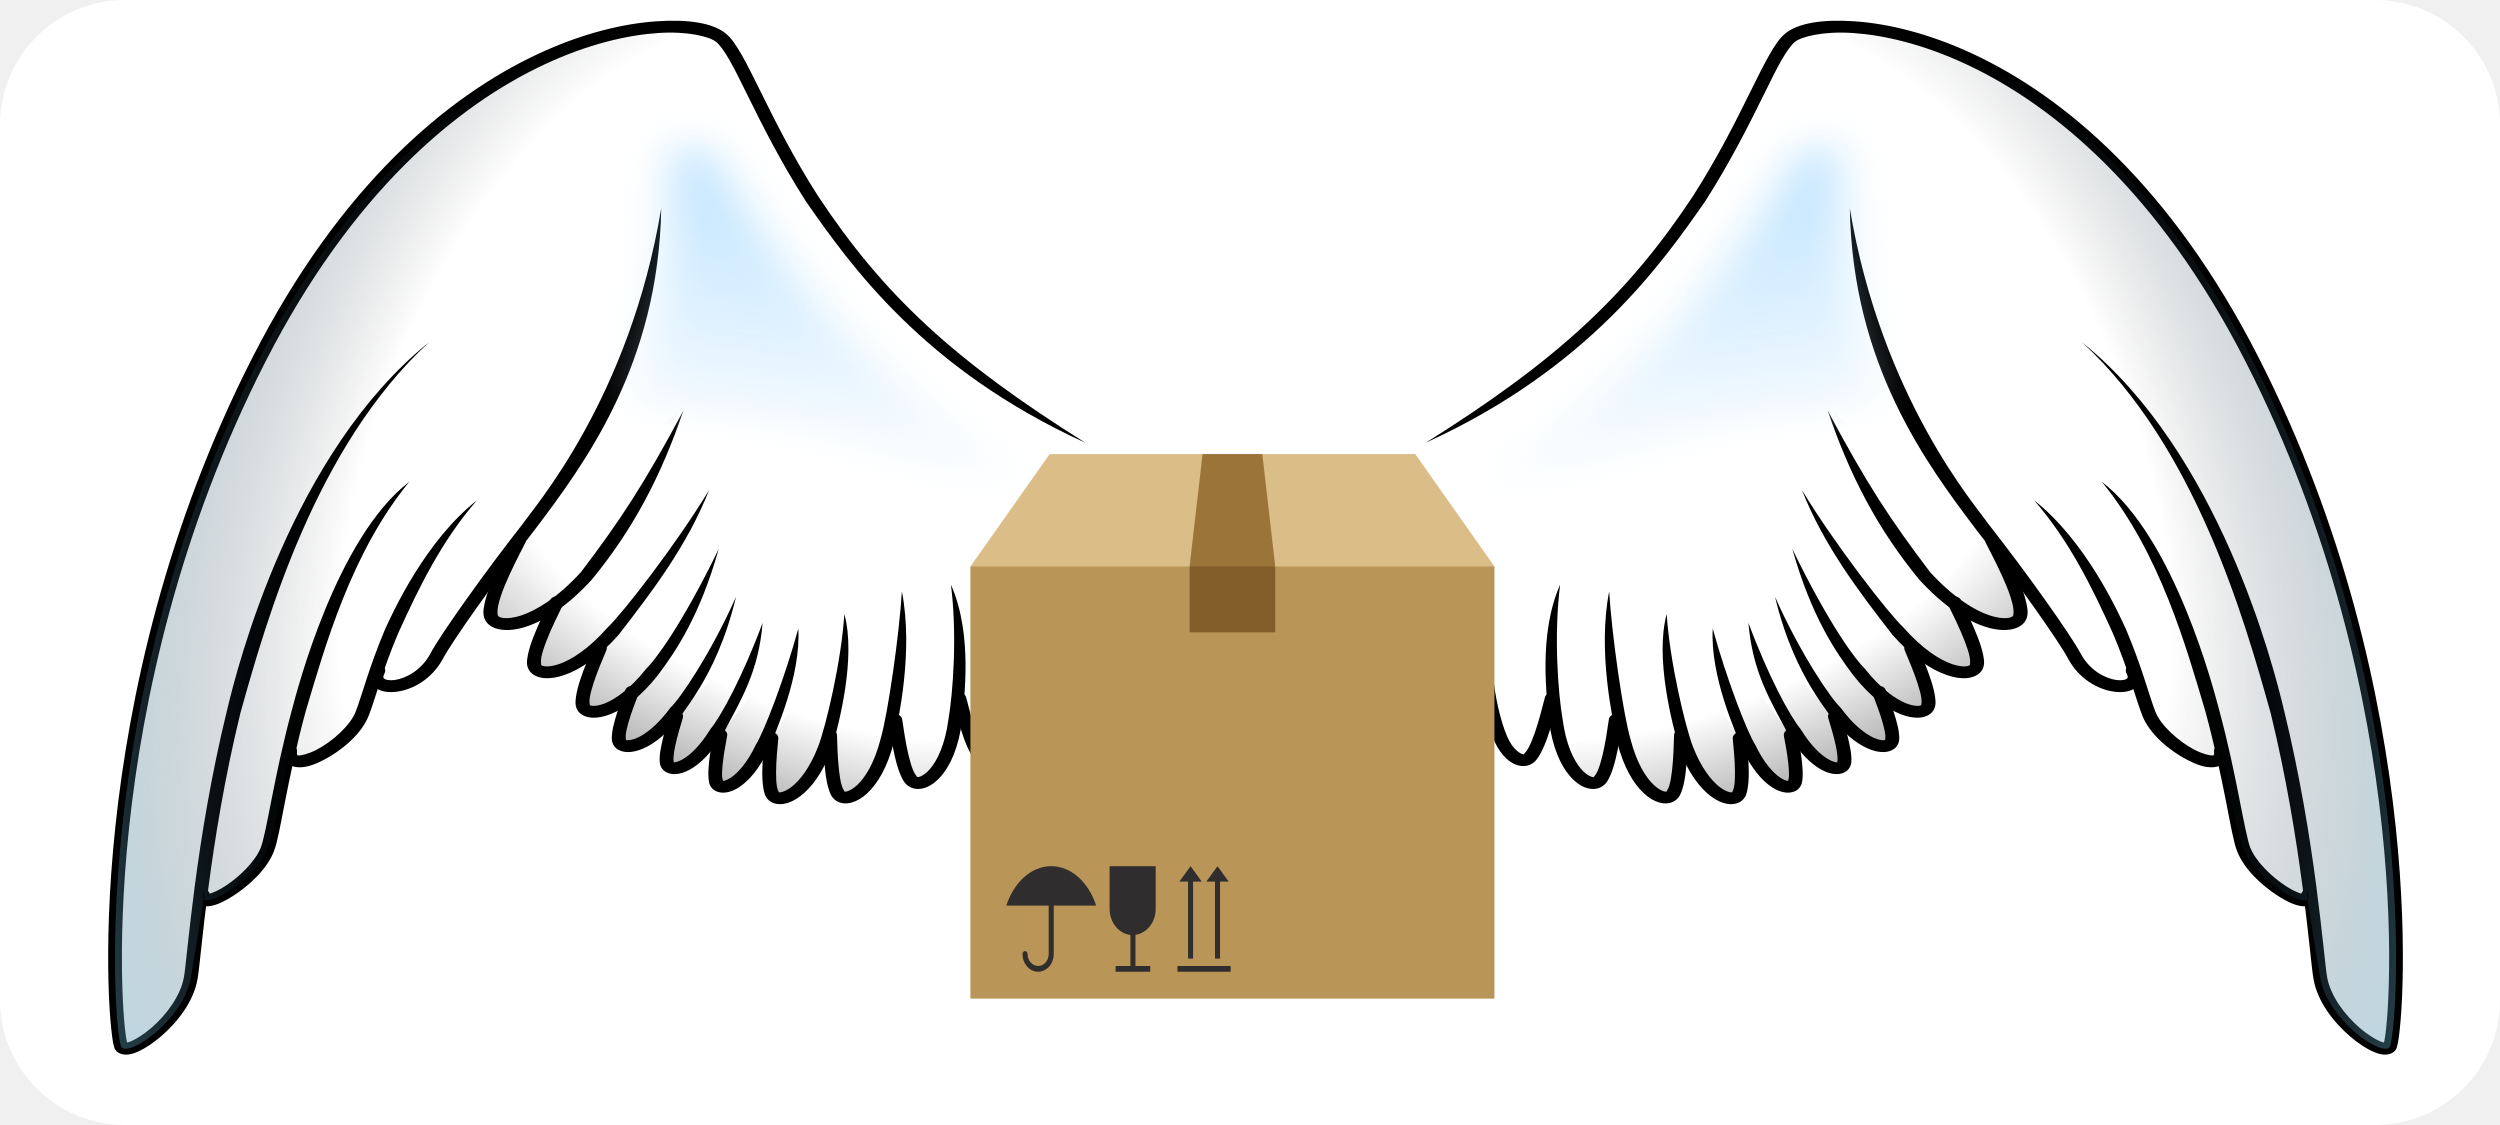
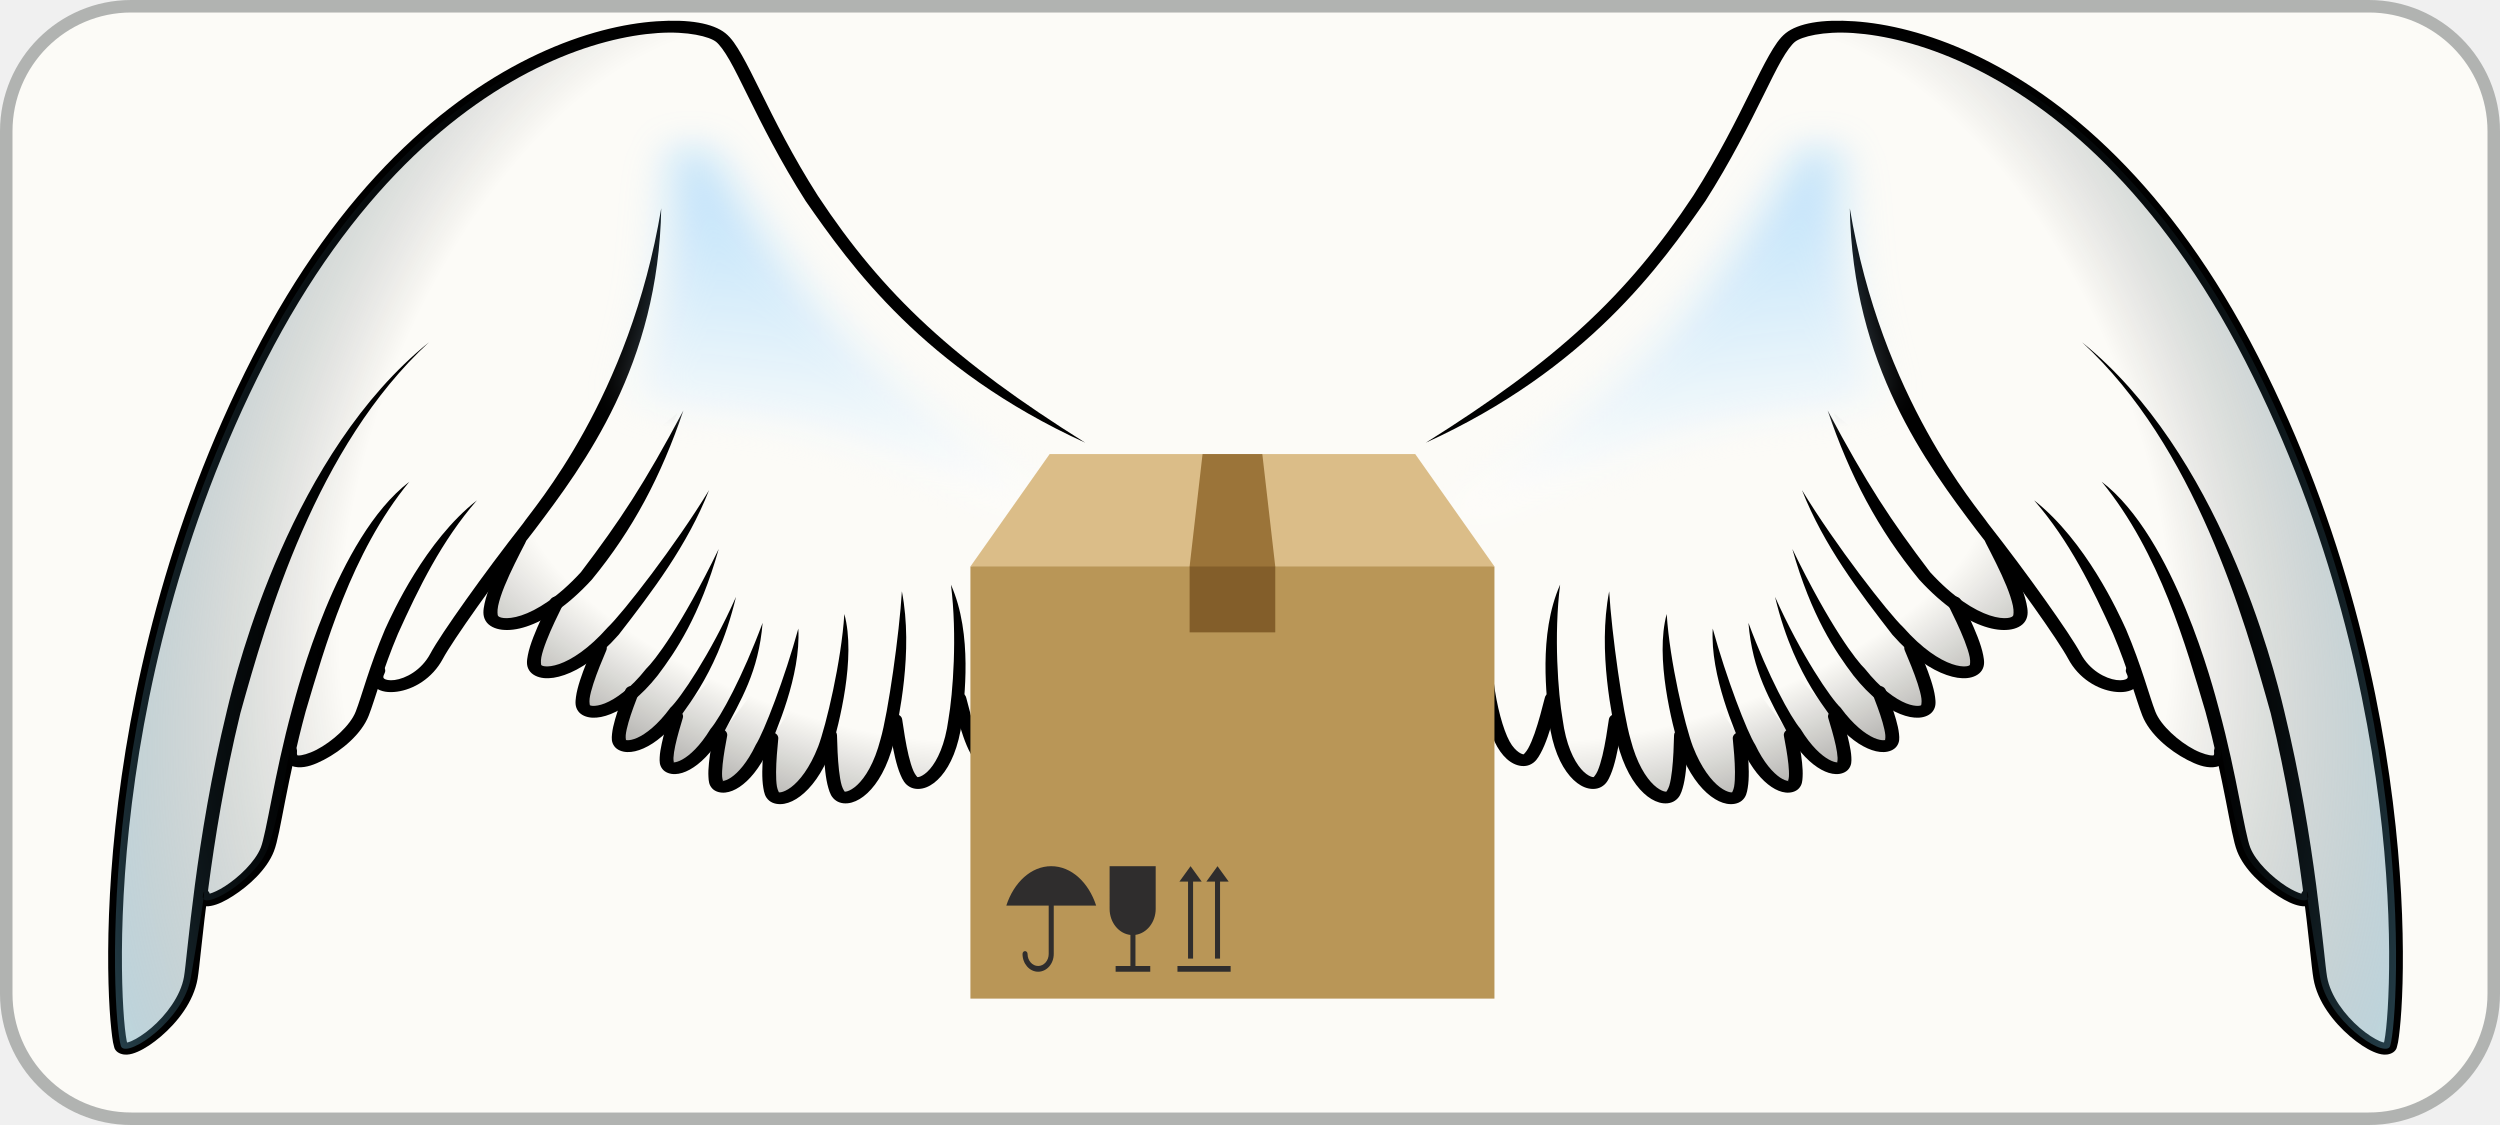
<svg xmlns="http://www.w3.org/2000/svg" xmlns:xlink="http://www.w3.org/1999/xlink" width="400" height="180" viewBox="0 100 400 180" version="1.1" id="SVGRoot">
-   <rect width="100%" height="100%" fill="white" rx="20" ry="20" y="100" />
+   <rect width="398" height="178" fill="#fcfbf7" rx="20" ry="20" y="101" x="1" stroke-width="2" stroke="#b1b3b1" />
  <defs id="defs866">
    <linearGradient id="linearGradient6717" y2="388.14" gradientUnits="userSpaceOnUse" x2="499.8" gradientTransform="translate(54)" y1="504.5" x1="500.99">
      <stop id="stop3461-6-8" stop-color="#fff" stop-opacity=".434" offset="0" />
      <stop id="stop3465-4-3" stop-color="#40aeff" stop-opacity=".38" offset="1" />
    </linearGradient>
    <radialGradient xlink:href="#radialGradient6715-3" id="radialGradient1436" gradientUnits="userSpaceOnUse" gradientTransform="matrix(0.77994,3.9458,-1.9194,0.3794,1155.7,-1723)" cx="515.86" cy="519.24" r="76.269" />
    <radialGradient id="radialGradient6715-3" gradientUnits="userSpaceOnUse" cy="519.24" cx="515.86" gradientTransform="matrix(0.77994,3.9458,-1.9194,0.3794,1155.7,-1723)" r="76.269">
      <stop id="stop6549-7-6" stop-opacity="0" offset="0" />
      <stop id="stop6551-9-7" stop-opacity="0" offset=".5" />
      <stop id="stop6553-0-5" stop-color="#67afcd" stop-opacity=".447" offset="1" />
    </radialGradient>
    <linearGradient xlink:href="#linearGradient6717" id="linearGradient1438" gradientUnits="userSpaceOnUse" gradientTransform="translate(54)" x1="500.99" y1="504.5" x2="499.8" y2="388.14" />
    <filter id="filter3485-5-0-6" width="1.232" y="-0.125" x="-0.116" height="1.249" color-interpolation-filters="sRGB">
      <feGaussianBlur id="feGaussianBlur3487-7-4-2" stdDeviation="6.092" />
    </filter>
    <radialGradient xlink:href="#radialGradient6719-9" id="radialGradient1440" gradientUnits="userSpaceOnUse" gradientTransform="matrix(2.1031,-0.75707,0.3519,0.97755,-636.75,356.49)" cx="453.75" cy="542.71" r="77.982" />
    <radialGradient id="radialGradient6719-9" gradientUnits="userSpaceOnUse" cy="542.71" cx="453.75" gradientTransform="matrix(2.1031,-0.75707,0.3519,0.97755,-636.75,356.49)" r="77.982">
      <stop id="stop4676-1" stop-opacity="0" offset="0" />
      <stop id="stop3400-2" stop-opacity="0" offset=".5" />
      <stop id="stop4678-7" stop-opacity=".371" offset="1" />
    </radialGradient>
    <radialGradient xlink:href="#radialGradient6715-3" id="radialGradient1442" gradientUnits="userSpaceOnUse" gradientTransform="matrix(0.77994,3.9458,-1.9194,0.3794,1155.7,-1723)" cx="515.86" cy="519.24" r="76.269" />
    <filter id="filter3485-5-09" width="1.232" y="-0.125" x="-0.116" height="1.249" color-interpolation-filters="sRGB">
      <feGaussianBlur id="feGaussianBlur3487-7-3" stdDeviation="6.092" />
    </filter>
    <radialGradient xlink:href="#radialGradient6719-9" id="radialGradient1446" gradientUnits="userSpaceOnUse" gradientTransform="matrix(2.1031,-0.75707,0.3519,0.97755,-636.75,356.49)" cx="453.75" cy="542.71" r="77.982" />
    <linearGradient xlink:href="#linearGradient6717" id="linearGradient3696" gradientUnits="userSpaceOnUse" gradientTransform="translate(54)" x1="500.99" y1="504.5" x2="499.8" y2="388.14" />
  </defs>
  <g id="layer1">
    <g id="g13984" transform="matrix(1.877263,0,0,1.749549,-415.3274,-955.4022)" style="fill-rule:evenodd">
      <g id="g2466" transform="matrix(0.29117,-0.032876,0.030266,0.26806,202.7,527.61)">
        <g id="g4765" transform="translate(54)">
          <path id="path2385" d="m 503.03,358.19 c -3.42,0.271 -6.185,1.141 -8.156,2.594 -1.94,1.429 -3.604,3.768 -5.562,6.875 -1.958,3.107 -4.128,6.997 -6.656,11.531 -5.056,9.069 -11.52,20.647 -20.188,33.062 -22.527,31.244 -45.194,50.673 -85.953,73.734 49.358,-19.118 74.233,-51.656 89.234,-71.453 8.802,-12.608 15.35,-24.306 20.406,-33.375 2.528,-4.535 4.668,-8.418 6.531,-11.375 1.863,-2.957 3.512,-4.976 4.562,-5.75 2.038,-1.502 8.457,-2.673 17.156,-0.906 8.699,1.766 19.745,6.163 31.656,14.594 23.822,16.861 51.121,49.827 70.219,109.94 19.116,60.167 23.674,118.36 23.125,161.88 -0.274,21.756 -1.836,39.837 -3.469,52.656 -0.816,6.409 -1.639,11.504 -2.344,15.062 -0.352,1.779 -0.679,3.165 -0.938,4.125 -0.074,0.275 -0.126,0.427 -0.188,0.625 -0.294,-0.106 -0.607,-0.23 -1.156,-0.594 -1.453,-0.963 -3.438,-2.796 -5.344,-5.188 -3.812,-4.784 -7.369,-11.771 -7.656,-18.375 -0.143,-3.292 0.21,-14.979 0.062,-31.25 -0.148,-16.271 -0.826,-37.299 -3.156,-59.969 -1.52,-15.708 -9.718,-89.09 -45.5,-131.22 29.072,39.078 37.192,98.718 41.531,131.62 2.313,22.499 2.978,43.405 3.125,59.594 0.147,16.189 -0.234,27.458 -0.062,31.406 0.342,7.875 4.317,15.368 8.531,20.656 2.107,2.644 4.26,4.744 6.25,6.062 0.995,0.659 1.937,1.139 3,1.344 1.063,0.205 2.566,-0.043 3.406,-1.094 0.432,-0.54 0.454,-0.798 0.594,-1.188 0.14,-0.39 0.29,-0.827 0.438,-1.375 0.295,-1.096 0.604,-2.567 0.969,-4.406 0.729,-3.679 1.58,-8.858 2.406,-15.344 1.652,-12.972 3.224,-31.208 3.5,-53.125 0.553,-43.835 -4.027,-102.42 -23.312,-163.12 -19.303,-60.758 -47.067,-94.521 -71.719,-111.97 -12.326,-8.724 -23.867,-13.357 -33.188,-15.25 -4.66,-0.946 -8.736,-1.302 -12.156,-1.031 z" />
          <path id="path4499" d="m 570.51,523.09 c 14.389,25.997 18.658,58.831 21.928,81.065 1.487,11.858 2.251,22.399 2.781,30.719 0.53,8.32 0.77,14.247 1.5,17.531 1.409,6.339 6.002,12.47 10.25,16.469 2.124,1.999 4.074,3.46 6,4.125 0.963,0.333 2.159,0.594 3.344,-0.188 1.185,-0.782 1.459,-2.258 1.344,-3.406 -0.094,-0.931 -0.821,-1.673 -1.75,-1.785 -0.929,-0.112 -1.812,0.434 -2.125,1.316 -0.929,-0.451 -2.425,-1.427 -4.062,-2.969 -3.778,-3.556 -7.984,-9.414 -9.094,-14.406 -0.529,-2.381 -0.906,-8.595 -1.438,-16.938 -0.532,-8.343 -1.278,-18.984 -2.781,-30.969 -0.78,-6.317 -6.746,-59.118 -25.897,-80.565 z" />
          <path id="path4501" d="m 550.33,526.96 c 8.819,14.965 13.752,31.553 18.136,47.7 3.194,12.852 4.279,22.742 5.594,28.656 1.43,6.435 6.535,12.696 11.438,16.5 2.451,1.902 4.771,3.274 7.219,3.406 1.224,0.066 2.638,-0.32 3.562,-1.344 0.924,-1.024 1.25,-2.395 1.25,-3.875 0.01,-0.721 -0.369,-1.392 -0.992,-1.756 -0.623,-0.364 -1.393,-0.364 -2.017,0 -0.623,0.364 -1.002,1.034 -0.992,1.756 0,0.88 -0.204,1.171 -0.219,1.188 -0.015,0.017 0.034,0.053 -0.375,0.031 -0.818,-0.044 -2.888,-0.923 -5,-2.562 -4.225,-3.278 -8.881,-9.322 -9.969,-14.219 -1.204,-5.417 -2.335,-15.635 -5.594,-28.75 -1.633,-5.95 -8.511,-31.172 -22.042,-46.731 z" />
          <path id="path4503" d="m 507.28,422.06 c -4.697,52.885 13.284,88.928 25.406,112.97 4.704,8.937 9.648,18.973 13.688,27.562 4.04,8.589 7.203,15.828 8.219,18.875 2.402,7.206 7.523,11.466 12.125,12.781 2.301,0.657 4.625,0.672 6.438,-0.625 1.812,-1.297 2.407,-3.897 1.625,-6.438 -0.328,-1.061 -1.454,-1.656 -2.516,-1.328 -1.061,0.328 -1.656,1.454 -1.328,2.516 0.477,1.552 0.207,1.762 -0.125,2 -0.332,0.238 -1.445,0.475 -3,0.031 -3.109,-0.888 -7.402,-4.174 -9.406,-10.188 -1.188,-3.562 -4.341,-10.7 -8.406,-19.344 -4.065,-8.644 -9.042,-18.684 -13.781,-27.688 -2.537,-5.774 -26.468,-45.887 -28.938,-111.12 z" />
        </g>
        <g id="g4735" transform="translate(54)">
          <path id="path4527" d="m 493.79,489.36 c 4.154,22.968 10.416,41.909 20.554,60.238 6.104,9.825 12.141,15.426 17.25,18.125 2.554,1.35 4.882,1.961 6.938,1.938 2.055,-0.024 3.972,-0.783 5.031,-2.375 1.127,-1.693 1.103,-3.612 0.938,-5.844 -0.165,-2.232 -0.647,-4.774 -1.281,-7.469 -1.269,-5.389 -3.169,-11.319 -4.531,-15.562 -0.337,-1.053 -1.463,-1.633 -2.516,-1.297 -1.053,0.337 -1.633,1.463 -1.297,2.516 1.362,4.243 3.255,10.096 4.469,15.25 0.607,2.577 1.017,4.998 1.156,6.875 0.139,1.877 -0.191,3.177 -0.281,3.312 -0.157,0.237 -0.563,0.581 -1.719,0.594 -1.156,0.013 -2.917,-0.383 -5.031,-1.5 -4.228,-2.234 -9.885,-7.296 -15.719,-16.688 -9.488,-18.741 -15.135,-31.691 -23.961,-58.113 z" />
          <path id="path4529" d="m 483.58,515.28 c 4.381,19.473 12.943,36.275 21.073,51.935 4.97,8.318 9.964,13.109 14.25,15.469 2.143,1.18 4.088,1.775 5.875,1.781 1.787,0.007 3.525,-0.668 4.5,-2.094 1.044,-1.527 1.017,-3.168 0.906,-5.062 -0.111,-1.894 -0.473,-4.045 -0.969,-6.312 -0.991,-4.535 -2.484,-9.502 -3.562,-13.062 -0.319,-1.061 -1.439,-1.663 -2.5,-1.344 -1.061,0.319 -1.663,1.439 -1.344,2.5 1.078,3.561 2.561,8.449 3.5,12.75 0.47,2.15 0.816,4.146 0.906,5.688 0.09,1.541 -0.229,2.609 -0.219,2.594 -0.058,0.085 -0.305,0.347 -1.188,0.344 -0.883,-0.003 -2.295,-0.342 -4,-1.281 -3.411,-1.878 -8.01,-6.15 -12.719,-14.031 -3.826,-5.272 -16.817,-30.204 -24.51,-49.873 z" />
          <path id="path4531" d="m 478.73,534.76 c 3.149,23.416 8.867,36.118 13.24,44.8 4.1,7.735 8.375,12.282 12.156,14.625 1.891,1.172 3.663,1.818 5.312,1.906 1.649,0.088 3.296,-0.445 4.281,-1.75 1.059,-1.402 1.11,-2.929 1.094,-4.656 -0.016,-1.728 -0.249,-3.68 -0.594,-5.75 -0.69,-4.14 -1.847,-8.682 -2.656,-11.938 -0.14,-0.728 -0.67,-1.319 -1.379,-1.536 -0.709,-0.217 -1.479,-0.024 -2.002,0.501 -0.523,0.525 -0.713,1.296 -0.494,2.004 0.81,3.255 1.912,7.72 2.562,11.625 0.325,1.952 0.55,3.749 0.562,5.125 0.013,1.376 -0.347,2.306 -0.281,2.219 -0.008,0.01 -0.133,0.196 -0.875,0.156 -0.742,-0.04 -1.972,-0.373 -3.438,-1.281 -2.93,-1.816 -6.857,-5.839 -10.719,-13.125 -2.057,-2.85 -8.543,-15.288 -16.771,-42.925 z" />
          <path id="path4533" d="m 472.06,550.29 c 0.743,7.476 1.923,13.861 3.311,19.35 2.496,9.871 5.662,16.842 8.162,22.042 3.283,6.741 6.78,10.794 9.969,12.938 1.594,1.072 3.1,1.687 4.562,1.812 1.463,0.126 3.003,-0.314 3.938,-1.5 1.01,-1.281 1.068,-2.596 1.094,-4.094 0.026,-1.498 -0.131,-3.217 -0.375,-5 -0.488,-3.567 -1.331,-7.482 -1.938,-10.281 -0.242,-1.087 -1.319,-1.773 -2.406,-1.531 -1.087,0.242 -1.773,1.319 -1.531,2.406 0.606,2.8 1.45,6.634 1.906,9.969 0.228,1.667 0.364,3.192 0.344,4.344 -0.02,1.151 -0.364,1.904 -0.219,1.719 0.07,-0.089 0.075,0.015 -0.469,-0.031 -0.544,-0.047 -1.51,-0.333 -2.688,-1.125 -2.356,-1.584 -5.53,-5.085 -8.594,-11.375 -2.359,-3.168 -9.604,-19.128 -15.067,-39.643 z" />
          <path id="path4535" d="m 439.16,598.66 c 1.799,8.129 4.535,13.411 7.375,16.531 1.42,1.56 2.85,2.585 4.344,3.094 1.494,0.509 3.22,0.453 4.469,-0.531 1.345,-1.061 1.718,-2.47 2.125,-4.062 0.407,-1.593 0.681,-3.452 0.875,-5.438 0.388,-3.971 0.466,-8.406 0.531,-11.594 0.026,-1.105 -0.849,-2.021 -1.953,-2.047 -1.105,-0.026 -2.021,0.849 -2.047,1.953 -0.065,3.187 -0.166,7.574 -0.531,11.312 -0.182,1.869 -0.429,3.586 -0.75,4.844 -0.321,1.258 -0.884,1.981 -0.75,1.875 0.038,-0.03 -0.036,0.118 -0.656,-0.094 -0.621,-0.211 -1.634,-0.839 -2.719,-2.031 -2.17,-2.384 -4.715,-7.043 -6.406,-14.688 -1.517,-7.165 -3.723,-29.417 -2.919,-45.556 -4.967,14.267 -2.314,37.168 -0.987,46.431 z" />
          <path id="path4537" d="m 424.31,542.56 c -5.516,20.036 -3.431,42.778 -2.969,51.094 0.994,8.709 3.26,14.522 5.875,18.094 1.308,1.786 2.703,3.024 4.188,3.719 1.484,0.694 3.209,0.805 4.594,-0.062 1.489,-0.933 2.059,-2.324 2.656,-3.938 0.598,-1.614 1.08,-3.508 1.5,-5.562 0.839,-4.109 1.427,-8.763 1.844,-12.094 0.098,-0.713 -0.194,-1.425 -0.766,-1.862 -0.572,-0.438 -1.335,-0.534 -1.998,-0.252 -0.663,0.282 -1.123,0.898 -1.204,1.614 -0.417,3.331 -1.02,7.902 -1.812,11.781 -0.396,1.94 -0.835,3.712 -1.312,5 -0.477,1.288 -1.148,2.01 -1.031,1.938 0.012,-0.007 -0.129,0.118 -0.781,-0.188 -0.652,-0.305 -1.641,-1.082 -2.656,-2.469 -2.031,-2.774 -4.188,-7.971 -5.125,-16.188 -1.291,-8.994 -1.757,-36.404 -1,-50.625 z" />
          <path id="path4539" d="m 410.37,538.56 c -8.212,16.17 -7.738,38.062 -7.995,45.498 0.082,9.114 1.808,15.368 4.125,19.344 1.158,1.988 2.461,3.436 3.906,4.312 1.446,0.876 3.214,1.192 4.719,0.469 1.616,-0.777 2.361,-2.155 3.156,-3.75 0.795,-1.595 1.496,-3.519 2.156,-5.594 1.32,-4.15 2.422,-8.884 3.219,-12.281 0.25,-1.079 -0.421,-2.156 -1.5,-2.406 -1.079,-0.25 -2.156,0.421 -2.406,1.5 -0.797,3.397 -1.877,8.043 -3.125,11.969 -0.624,1.963 -1.298,3.749 -1.938,5.031 -0.639,1.282 -1.408,1.952 -1.312,1.906 -0.017,0.008 -0.209,0.122 -0.875,-0.281 -0.666,-0.404 -1.621,-1.313 -2.531,-2.875 -1.82,-3.124 -3.516,-8.759 -3.594,-17.375 -0.395,-8.819 0.352,-28.548 3.995,-45.466 z" />
          <path id="path4543" d="m 463.46,558.1 c -0.529,16.705 3.493,26.524 7.638,39.06 2.6,6.616 5.514,10.709 8.281,12.969 1.383,1.13 2.721,1.813 4.094,2.031 1.373,0.219 2.919,-0.159 3.844,-1.281 1.002,-1.216 1.094,-2.453 1.188,-3.875 0.093,-1.422 0.008,-3.038 -0.125,-4.75 -0.266,-3.425 -0.812,-7.203 -1.219,-9.906 -0.164,-1.096 -1.185,-1.851 -2.281,-1.688 -1.096,0.164 -1.851,1.185 -1.688,2.281 0.407,2.704 0.97,6.418 1.219,9.625 0.124,1.604 0.166,3.088 0.094,4.188 -0.072,1.1 -0.433,1.784 -0.25,1.562 0.106,-0.128 0.245,-0.03 -0.156,-0.094 -0.401,-0.064 -1.196,-0.409 -2.188,-1.219 -1.984,-1.62 -4.667,-5.105 -7.094,-11.281 -2.531,-4.443 -7.457,-18.747 -11.356,-37.623 z" />
          <path id="path4545" d="m 452.94,558.78 c -2.432,15.856 2.951,35.585 4.375,41.75 1.98,6.828 4.515,11.152 7.062,13.656 1.274,1.252 2.559,2.062 3.906,2.406 1.347,0.344 2.913,0.126 3.938,-0.906 1.11,-1.118 1.276,-2.342 1.5,-3.75 0.224,-1.408 0.319,-3.033 0.344,-4.75 0.051,-3.435 -0.156,-7.239 -0.312,-9.969 -0.06,-1.105 -1.005,-1.951 -2.109,-1.891 -1.105,0.06 -1.951,1.005 -1.891,2.109 0.157,2.73 0.36,6.471 0.312,9.688 -0.024,1.608 -0.108,3.099 -0.281,4.188 -0.173,1.088 -0.609,1.766 -0.406,1.562 0.117,-0.118 0.269,-0.056 -0.125,-0.156 -0.394,-0.101 -1.149,-0.477 -2.062,-1.375 -1.826,-1.795 -4.183,-5.533 -6.031,-11.906 -1.895,-4.505 -6.056,-23.635 -8.219,-40.656 z" />
          <path id="path4547" d="m 388.75,542.28 c -3.816,11.383 -3.45,24.433 -3.938,30.719 -0.729,9.085 0.452,15.459 2.406,19.625 0.977,2.083 2.138,3.624 3.5,4.625 1.362,1.001 3.062,1.493 4.625,0.906 1.679,-0.63 2.535,-1.95 3.469,-3.469 0.934,-1.518 1.814,-3.367 2.656,-5.375 1.684,-4.016 3.217,-8.624 4.312,-11.938 0.283,-0.689 0.16,-1.478 -0.32,-2.048 -0.479,-0.57 -1.236,-0.826 -1.963,-0.665 -0.727,0.161 -1.305,0.713 -1.499,1.432 -1.096,3.313 -2.626,7.889 -4.219,11.688 -0.796,1.899 -1.625,3.592 -2.375,4.812 -0.751,1.221 -1.567,1.85 -1.469,1.812 -0.017,0.006 -0.216,0.086 -0.844,-0.375 -0.627,-0.461 -1.514,-1.457 -2.281,-3.094 -1.535,-3.273 -2.723,-10.596 -2.996,-19.119 -0.166,-5.173 0.509,-17.055 0.934,-29.537 z" />
        </g>
        <path id="path3368" d="m 669.67,669.61 c -0.63,-6.295 1e-5,13.849 0.63,28.328 0.63,14.479 15.109,28.958 17.627,25.81 2.518,-3.148 22.663,-115.83 -15.738,-236.7 -38.4,-120.87 -110.17,-133.46 -122.13,-124.64 -11.961,8.813 14.164,9.128 11.331,61.693 -2.833,52.565 18.586,93.89 27.069,110.01 9.443,17.941 19.83,40.132 22.033,46.742 4.407,13.22 18.886,15.109 16.368,6.925 -2.518,-8.184 0.63,3.777 3.148,15.109 2.518,11.331 19.515,24.551 19.515,15.109 0,-9.443 0.63,22.663 3.148,33.994 2.518,11.331 17.627,23.922 16.997,17.627 z" style="color:#000000;fill:url(#radialGradient1436)" fill="url(#radialGradient6715)" />
        <path id="path3443" filter="url(#filter3485-5-0)" d="m 436.52,514.92 c -10.105,-6.29 35.974,-26.357 66.415,-56.027 30.597,-29.823 46.585,-62.952 52.565,-61.064 5.98,1.889 2.833,24.551 2.833,44.381 10e-6,19.579 4.092,36.827 2.833,43.752 -1.259,6.925 -30.847,1.889 -53.509,6.295 -22.663,4.407 -67.063,25.198 -71.136,22.663 z" style="color:#000000;fill:url(#linearGradient3696);filter:url(#filter3485-5-0-6)" fill="url(#linearGradient6717)" />
        <path id="path3404" d="m 590.79,539.03 c 2.724,8.486 7.542,23.5 5.11,27.157 -2.433,3.656 -13.921,1.57 -25.859,-17.646 -11.938,-19.217 -20.57,-58.012 -20.57,-58.012 m 28.265,67.988 c 2.156,7.121 5.972,19.721 3.904,22.744 -2.068,3.023 -11.589,1.136 -21.268,-15.063 -9.678,-16.199 -21.056,-49.829 -21.056,-49.829 m 24.32,56.114 c 1.619,6.51 4.485,18.029 2.499,20.66 -1.986,2.631 -10.436,0.508 -18.398,-14.513 -7.962,-15.021 -16.679,-45.819 -16.679,-45.819 m 21.757,53.196 c 1.213,5.599 3.359,15.506 1.631,17.699 -1.728,2.193 -8.778,0.157 -15.125,-12.874 -6.347,-13.031 -12.972,-39.548 -12.972,-39.548 m -15.474,45.328 c -0.13,6.375 -0.36,17.653 -2.781,19.563 -2.421,1.91 -9.485,-2.167 -12.975,-17.941 -3.49,-15.774 -3.823,-46.197 -3.823,-46.197 m 2.711,41.524 c -0.833,6.662 -2.308,18.448 -5.053,20.167 -2.746,1.72 -9.7,-3.37 -11.631,-20.295 -1.931,-16.926 1.048,-48.829 1.048,-48.829 m -2.659,41.501 c -1.594,6.795 -4.413,18.817 -7.455,20.28 -3.042,1.463 -9.715,-4.602 -9.874,-22.333 -0.159,-17.731 4.532,-47.241 4.532,-47.241 m 76.255,55.833 c 0.814,5.407 2.256,14.974 0.617,16.962 -1.638,1.988 -7.807,-0.368 -12.834,-13.161 -5.027,-12.792 -9.667,-38.452 -9.667,-38.452 m 8.465,39.335 c 0.314,5.459 0.868,15.118 -0.946,16.947 -1.814,1.829 -7.74,-1.085 -11.569,-14.286 -3.829,-13.201 -6.089,-39.178 -6.089,-39.178 m -49.258,15.929 c -2.192,6.626 -6.069,18.35 -9.229,19.536 -3.16,1.187 -9.267,-5.448 -7.849,-23.122 1.418,-17.674 2.063,-28.843 2.063,-28.843" fill="url(#radialGradient6719)" style="fill:url(#radialGradient1440)" />
      </g>
      <g id="g2466-4" transform="matrix(-0.29117,-0.032876,-0.030266,0.26806,453.8,527.61)">
        <g id="g4765-2" transform="translate(54)">
          <path id="path2385-5" d="m 503.03,358.19 c -3.42,0.271 -6.185,1.141 -8.156,2.594 -1.94,1.429 -3.604,3.768 -5.562,6.875 -1.958,3.107 -4.128,6.997 -6.656,11.531 -5.056,9.069 -11.52,20.647 -20.188,33.062 -22.527,31.244 -45.194,50.673 -85.953,73.734 49.358,-19.118 74.233,-51.656 89.234,-71.453 8.802,-12.608 15.35,-24.306 20.406,-33.375 2.528,-4.535 4.668,-8.418 6.531,-11.375 1.863,-2.957 3.512,-4.976 4.562,-5.75 2.038,-1.502 8.457,-2.673 17.156,-0.906 8.699,1.766 19.745,6.163 31.656,14.594 23.822,16.861 51.121,49.827 70.219,109.94 19.116,60.167 23.674,118.36 23.125,161.88 -0.274,21.756 -1.836,39.837 -3.469,52.656 -0.816,6.409 -1.639,11.504 -2.344,15.062 -0.352,1.779 -0.679,3.165 -0.938,4.125 -0.074,0.275 -0.126,0.427 -0.188,0.625 -0.294,-0.106 -0.607,-0.23 -1.156,-0.594 -1.453,-0.963 -3.438,-2.796 -5.344,-5.188 -3.812,-4.784 -7.369,-11.771 -7.656,-18.375 -0.143,-3.292 0.21,-14.979 0.062,-31.25 -0.148,-16.271 -0.826,-37.299 -3.156,-59.969 -1.52,-15.708 -9.718,-89.09 -45.5,-131.22 29.072,39.078 37.192,98.718 41.531,131.62 2.313,22.499 2.978,43.405 3.125,59.594 0.147,16.189 -0.234,27.458 -0.062,31.406 0.342,7.875 4.317,15.368 8.531,20.656 2.107,2.644 4.26,4.744 6.25,6.062 0.995,0.659 1.937,1.139 3,1.344 1.063,0.205 2.566,-0.043 3.406,-1.094 0.432,-0.54 0.454,-0.798 0.594,-1.188 0.14,-0.39 0.29,-0.827 0.438,-1.375 0.295,-1.096 0.604,-2.567 0.969,-4.406 0.729,-3.679 1.58,-8.858 2.406,-15.344 1.652,-12.972 3.224,-31.208 3.5,-53.125 0.553,-43.835 -4.027,-102.42 -23.312,-163.12 -19.303,-60.758 -47.067,-94.521 -71.719,-111.97 -12.326,-8.724 -23.867,-13.357 -33.188,-15.25 -4.66,-0.946 -8.736,-1.302 -12.156,-1.031 z" />
          <path id="path4499-9" d="m 570.51,523.09 c 14.389,25.997 18.658,58.831 21.928,81.065 1.487,11.858 2.251,22.399 2.781,30.719 0.53,8.32 0.77,14.247 1.5,17.531 1.409,6.339 6.002,12.47 10.25,16.469 2.124,1.999 4.074,3.46 6,4.125 0.963,0.333 2.159,0.594 3.344,-0.188 1.185,-0.782 1.459,-2.258 1.344,-3.406 -0.094,-0.931 -0.821,-1.673 -1.75,-1.785 -0.929,-0.112 -1.812,0.434 -2.125,1.316 -0.929,-0.451 -2.425,-1.427 -4.062,-2.969 -3.778,-3.556 -7.984,-9.414 -9.094,-14.406 -0.529,-2.381 -0.906,-8.595 -1.438,-16.938 -0.532,-8.343 -1.278,-18.984 -2.781,-30.969 -0.78,-6.317 -6.746,-59.118 -25.897,-80.565 z" />
          <path id="path4501-6" d="m 550.33,526.96 c 8.819,14.965 13.752,31.553 18.136,47.7 3.194,12.852 4.279,22.742 5.594,28.656 1.43,6.435 6.535,12.696 11.438,16.5 2.451,1.902 4.771,3.274 7.219,3.406 1.224,0.066 2.638,-0.32 3.562,-1.344 0.924,-1.024 1.25,-2.395 1.25,-3.875 0.01,-0.721 -0.369,-1.392 -0.992,-1.756 -0.623,-0.364 -1.393,-0.364 -2.017,0 -0.623,0.364 -1.002,1.034 -0.992,1.756 0,0.88 -0.204,1.171 -0.219,1.188 -0.015,0.017 0.034,0.053 -0.375,0.031 -0.818,-0.044 -2.888,-0.923 -5,-2.562 -4.225,-3.278 -8.881,-9.322 -9.969,-14.219 -1.204,-5.417 -2.335,-15.635 -5.594,-28.75 -1.633,-5.95 -8.511,-31.172 -22.042,-46.731 z" />
          <path id="path4503-7" d="m 507.28,422.06 c -4.697,52.885 13.284,88.928 25.406,112.97 4.704,8.937 9.648,18.973 13.688,27.562 4.04,8.589 7.203,15.828 8.219,18.875 2.402,7.206 7.523,11.466 12.125,12.781 2.301,0.657 4.625,0.672 6.438,-0.625 1.812,-1.297 2.407,-3.897 1.625,-6.438 -0.328,-1.061 -1.454,-1.656 -2.516,-1.328 -1.061,0.328 -1.656,1.454 -1.328,2.516 0.477,1.552 0.207,1.762 -0.125,2 -0.332,0.238 -1.445,0.475 -3,0.031 -3.109,-0.888 -7.402,-4.174 -9.406,-10.188 -1.188,-3.562 -4.341,-10.7 -8.406,-19.344 -4.065,-8.644 -9.042,-18.684 -13.781,-27.688 -2.537,-5.774 -26.468,-45.887 -28.938,-111.12 z" />
        </g>
        <g id="g4735-6" transform="translate(54)">
          <path id="path4527-9" d="m 493.79,489.36 c 4.154,22.968 10.416,41.909 20.554,60.238 6.104,9.825 12.141,15.426 17.25,18.125 2.554,1.35 4.882,1.961 6.938,1.938 2.055,-0.024 3.972,-0.783 5.031,-2.375 1.127,-1.693 1.103,-3.612 0.938,-5.844 -0.165,-2.232 -0.647,-4.774 -1.281,-7.469 -1.269,-5.389 -3.169,-11.319 -4.531,-15.562 -0.337,-1.053 -1.463,-1.633 -2.516,-1.297 -1.053,0.337 -1.633,1.463 -1.297,2.516 1.362,4.243 3.255,10.096 4.469,15.25 0.607,2.577 1.017,4.998 1.156,6.875 0.139,1.877 -0.191,3.177 -0.281,3.312 -0.157,0.237 -0.563,0.581 -1.719,0.594 -1.156,0.013 -2.917,-0.383 -5.031,-1.5 -4.228,-2.234 -9.885,-7.296 -15.719,-16.688 -9.488,-18.741 -15.135,-31.691 -23.961,-58.113 z" />
          <path id="path4529-6" d="m 483.58,515.28 c 4.381,19.473 12.943,36.275 21.073,51.935 4.97,8.318 9.964,13.109 14.25,15.469 2.143,1.18 4.088,1.775 5.875,1.781 1.787,0.007 3.525,-0.668 4.5,-2.094 1.044,-1.527 1.017,-3.168 0.906,-5.062 -0.111,-1.894 -0.473,-4.045 -0.969,-6.312 -0.991,-4.535 -2.484,-9.502 -3.562,-13.062 -0.319,-1.061 -1.439,-1.663 -2.5,-1.344 -1.061,0.319 -1.663,1.439 -1.344,2.5 1.078,3.561 2.561,8.449 3.5,12.75 0.47,2.15 0.816,4.146 0.906,5.688 0.09,1.541 -0.229,2.609 -0.219,2.594 -0.058,0.085 -0.305,0.347 -1.188,0.344 -0.883,-0.003 -2.295,-0.342 -4,-1.281 -3.411,-1.878 -8.01,-6.15 -12.719,-14.031 -3.826,-5.272 -16.817,-30.204 -24.51,-49.873 z" />
          <path id="path4531-0" d="m 478.73,534.76 c 3.149,23.416 8.867,36.118 13.24,44.8 4.1,7.735 8.375,12.282 12.156,14.625 1.891,1.172 3.663,1.818 5.312,1.906 1.649,0.088 3.296,-0.445 4.281,-1.75 1.059,-1.402 1.11,-2.929 1.094,-4.656 -0.016,-1.728 -0.249,-3.68 -0.594,-5.75 -0.69,-4.14 -1.847,-8.682 -2.656,-11.938 -0.14,-0.728 -0.67,-1.319 -1.379,-1.536 -0.709,-0.217 -1.479,-0.024 -2.002,0.501 -0.523,0.525 -0.713,1.296 -0.494,2.004 0.81,3.255 1.912,7.72 2.562,11.625 0.325,1.952 0.55,3.749 0.562,5.125 0.013,1.376 -0.347,2.306 -0.281,2.219 -0.008,0.01 -0.133,0.196 -0.875,0.156 -0.742,-0.04 -1.972,-0.373 -3.438,-1.281 -2.93,-1.816 -6.857,-5.839 -10.719,-13.125 -2.057,-2.85 -8.543,-15.288 -16.771,-42.925 z" />
          <path id="path4533-2" d="m 472.06,550.29 c 0.743,7.476 1.923,13.861 3.311,19.35 2.496,9.871 5.662,16.842 8.162,22.042 3.283,6.741 6.78,10.794 9.969,12.938 1.594,1.072 3.1,1.687 4.562,1.812 1.463,0.126 3.003,-0.314 3.938,-1.5 1.01,-1.281 1.068,-2.596 1.094,-4.094 0.026,-1.498 -0.131,-3.217 -0.375,-5 -0.488,-3.567 -1.331,-7.482 -1.938,-10.281 -0.242,-1.087 -1.319,-1.773 -2.406,-1.531 -1.087,0.242 -1.773,1.319 -1.531,2.406 0.606,2.8 1.45,6.634 1.906,9.969 0.228,1.667 0.364,3.192 0.344,4.344 -0.02,1.151 -0.364,1.904 -0.219,1.719 0.07,-0.089 0.075,0.015 -0.469,-0.031 -0.544,-0.047 -1.51,-0.333 -2.688,-1.125 -2.356,-1.584 -5.53,-5.085 -8.594,-11.375 -2.359,-3.168 -9.604,-19.128 -15.067,-39.643 z" />
          <path id="path4535-6" d="m 439.16,598.66 c 1.799,8.129 4.535,13.411 7.375,16.531 1.42,1.56 2.85,2.585 4.344,3.094 1.494,0.509 3.22,0.453 4.469,-0.531 1.345,-1.061 1.718,-2.47 2.125,-4.062 0.407,-1.593 0.681,-3.452 0.875,-5.438 0.388,-3.971 0.466,-8.406 0.531,-11.594 0.026,-1.105 -0.849,-2.021 -1.953,-2.047 -1.105,-0.026 -2.021,0.849 -2.047,1.953 -0.065,3.187 -0.166,7.574 -0.531,11.312 -0.182,1.869 -0.429,3.586 -0.75,4.844 -0.321,1.258 -0.884,1.981 -0.75,1.875 0.038,-0.03 -0.036,0.118 -0.656,-0.094 -0.621,-0.211 -1.634,-0.839 -2.719,-2.031 -2.17,-2.384 -4.715,-7.043 -6.406,-14.688 -1.517,-7.165 -3.723,-29.417 -2.919,-45.556 -4.967,14.267 -2.314,37.168 -0.987,46.431 z" />
          <path id="path4537-8" d="m 424.31,542.56 c -5.516,20.036 -3.431,42.778 -2.969,51.094 0.994,8.709 3.26,14.522 5.875,18.094 1.308,1.786 2.703,3.024 4.188,3.719 1.484,0.694 3.209,0.805 4.594,-0.062 1.489,-0.933 2.059,-2.324 2.656,-3.938 0.598,-1.614 1.08,-3.508 1.5,-5.562 0.839,-4.109 1.427,-8.763 1.844,-12.094 0.098,-0.713 -0.194,-1.425 -0.766,-1.862 -0.572,-0.438 -1.335,-0.534 -1.998,-0.252 -0.663,0.282 -1.123,0.898 -1.204,1.614 -0.417,3.331 -1.02,7.902 -1.812,11.781 -0.396,1.94 -0.835,3.712 -1.312,5 -0.477,1.288 -1.148,2.01 -1.031,1.938 0.012,-0.007 -0.129,0.118 -0.781,-0.188 -0.652,-0.305 -1.641,-1.082 -2.656,-2.469 -2.031,-2.774 -4.188,-7.971 -5.125,-16.188 -1.291,-8.994 -1.757,-36.404 -1,-50.625 z" />
          <path id="path4539-4" d="m 410.37,538.56 c -8.212,16.17 -7.738,38.062 -7.995,45.498 0.082,9.114 1.808,15.368 4.125,19.344 1.158,1.988 2.461,3.436 3.906,4.312 1.446,0.876 3.214,1.192 4.719,0.469 1.616,-0.777 2.361,-2.155 3.156,-3.75 0.795,-1.595 1.496,-3.519 2.156,-5.594 1.32,-4.15 2.422,-8.884 3.219,-12.281 0.25,-1.079 -0.421,-2.156 -1.5,-2.406 -1.079,-0.25 -2.156,0.421 -2.406,1.5 -0.797,3.397 -1.877,8.043 -3.125,11.969 -0.624,1.963 -1.298,3.749 -1.938,5.031 -0.639,1.282 -1.408,1.952 -1.312,1.906 -0.017,0.008 -0.209,0.122 -0.875,-0.281 -0.666,-0.404 -1.621,-1.313 -2.531,-2.875 -1.82,-3.124 -3.516,-8.759 -3.594,-17.375 -0.395,-8.819 0.352,-28.548 3.995,-45.466 z" />
          <path id="path4543-0" d="m 463.46,558.1 c -0.529,16.705 3.493,26.524 7.638,39.06 2.6,6.616 5.514,10.709 8.281,12.969 1.383,1.13 2.721,1.813 4.094,2.031 1.373,0.219 2.919,-0.159 3.844,-1.281 1.002,-1.216 1.094,-2.453 1.188,-3.875 0.093,-1.422 0.008,-3.038 -0.125,-4.75 -0.266,-3.425 -0.812,-7.203 -1.219,-9.906 -0.164,-1.096 -1.185,-1.851 -2.281,-1.688 -1.096,0.164 -1.851,1.185 -1.688,2.281 0.407,2.704 0.97,6.418 1.219,9.625 0.124,1.604 0.166,3.088 0.094,4.188 -0.072,1.1 -0.433,1.784 -0.25,1.562 0.106,-0.128 0.245,-0.03 -0.156,-0.094 -0.401,-0.064 -1.196,-0.409 -2.188,-1.219 -1.984,-1.62 -4.667,-5.105 -7.094,-11.281 -2.531,-4.443 -7.457,-18.747 -11.356,-37.623 z" />
          <path id="path4545-3" d="m 452.94,558.78 c -2.432,15.856 2.951,35.585 4.375,41.75 1.98,6.828 4.515,11.152 7.062,13.656 1.274,1.252 2.559,2.062 3.906,2.406 1.347,0.344 2.913,0.126 3.938,-0.906 1.11,-1.118 1.276,-2.342 1.5,-3.75 0.224,-1.408 0.319,-3.033 0.344,-4.75 0.051,-3.435 -0.156,-7.239 -0.312,-9.969 -0.06,-1.105 -1.005,-1.951 -2.109,-1.891 -1.105,0.06 -1.951,1.005 -1.891,2.109 0.157,2.73 0.36,6.471 0.312,9.688 -0.024,1.608 -0.108,3.099 -0.281,4.188 -0.173,1.088 -0.609,1.766 -0.406,1.562 0.117,-0.118 0.269,-0.056 -0.125,-0.156 -0.394,-0.101 -1.149,-0.477 -2.062,-1.375 -1.826,-1.795 -4.183,-5.533 -6.031,-11.906 -1.895,-4.505 -6.056,-23.635 -8.219,-40.656 z" />
          <path id="path4547-1" d="m 388.75,542.28 c -3.816,11.383 -3.45,24.433 -3.938,30.719 -0.729,9.085 0.452,15.459 2.406,19.625 0.977,2.083 2.138,3.624 3.5,4.625 1.362,1.001 3.062,1.493 4.625,0.906 1.679,-0.63 2.535,-1.95 3.469,-3.469 0.934,-1.518 1.814,-3.367 2.656,-5.375 1.684,-4.016 3.217,-8.624 4.312,-11.938 0.283,-0.689 0.16,-1.478 -0.32,-2.048 -0.479,-0.57 -1.236,-0.826 -1.963,-0.665 -0.727,0.161 -1.305,0.713 -1.499,1.432 -1.096,3.313 -2.626,7.889 -4.219,11.688 -0.796,1.899 -1.625,3.592 -2.375,4.812 -0.751,1.221 -1.567,1.85 -1.469,1.812 -0.017,0.006 -0.216,0.086 -0.844,-0.375 -0.627,-0.461 -1.514,-1.457 -2.281,-3.094 -1.535,-3.273 -2.723,-10.596 -2.996,-19.119 -0.166,-5.173 0.509,-17.055 0.934,-29.537 z" />
        </g>
        <path id="path3368-0" d="m 669.67,669.61 c -0.63,-6.295 1e-5,13.849 0.63,28.328 0.63,14.479 15.109,28.958 17.627,25.81 2.518,-3.148 22.663,-115.83 -15.738,-236.7 -38.4,-120.87 -110.17,-133.46 -122.13,-124.64 -11.961,8.813 14.164,9.128 11.331,61.693 -2.833,52.565 18.586,93.89 27.069,110.01 9.443,17.941 19.83,40.132 22.033,46.742 4.407,13.22 18.886,15.109 16.368,6.925 -2.518,-8.184 0.63,3.777 3.148,15.109 2.518,11.331 19.515,24.551 19.515,15.109 0,-9.443 0.63,22.663 3.148,33.994 2.518,11.331 17.627,23.922 16.997,17.627 z" fill="url(#radialGradient6715)" style="fill:url(#radialGradient1442)" />
        <path id="path3443-7" filter="url(#filter3485-5)" d="m 436.52,514.92 c -10.105,-6.29 35.974,-26.357 66.415,-56.027 30.597,-29.823 46.585,-62.952 52.565,-61.064 5.98,1.889 2.833,24.551 2.833,44.381 10e-6,19.579 4.092,36.827 2.833,43.752 -1.259,6.925 -30.847,1.889 -53.509,6.295 -22.663,4.407 -67.063,25.198 -71.136,22.663 z" fill="url(#linearGradient6717)" style="fill:url(#linearGradient1438);filter:url(#filter3485-5-09)" />
        <path id="path3404-1" d="m 590.79,539.03 c 2.724,8.486 7.542,23.5 5.11,27.157 -2.433,3.656 -13.921,1.57 -25.859,-17.646 -11.938,-19.217 -20.57,-58.012 -20.57,-58.012 m 28.265,67.988 c 2.156,7.121 5.972,19.721 3.904,22.744 -2.068,3.023 -11.589,1.136 -21.268,-15.063 -9.678,-16.199 -21.056,-49.829 -21.056,-49.829 m 24.32,56.114 c 1.619,6.51 4.485,18.029 2.499,20.66 -1.986,2.631 -10.436,0.508 -18.398,-14.513 -7.962,-15.021 -16.679,-45.819 -16.679,-45.819 m 21.757,53.196 c 1.213,5.599 3.359,15.506 1.631,17.699 -1.728,2.193 -8.778,0.157 -15.125,-12.874 -6.347,-13.031 -12.972,-39.548 -12.972,-39.548 m -15.474,45.328 c -0.13,6.375 -0.36,17.653 -2.781,19.563 -2.421,1.91 -9.485,-2.167 -12.975,-17.941 -3.49,-15.774 -3.823,-46.197 -3.823,-46.197 m 2.711,41.524 c -0.833,6.662 -2.308,18.448 -5.053,20.167 -2.746,1.72 -9.7,-3.37 -11.631,-20.295 -1.931,-16.926 1.048,-48.829 1.048,-48.829 m -2.659,41.501 c -1.594,6.795 -4.413,18.817 -7.455,20.28 -3.042,1.463 -9.715,-4.602 -9.874,-22.333 -0.159,-17.731 4.532,-47.241 4.532,-47.241 m 76.255,55.833 c 0.814,5.407 2.256,14.974 0.617,16.962 -1.638,1.988 -7.807,-0.368 -12.834,-13.161 -5.027,-12.792 -9.667,-38.452 -9.667,-38.452 m 8.465,39.335 c 0.314,5.459 0.868,15.118 -0.946,16.947 -1.814,1.829 -7.74,-1.085 -11.569,-14.286 -3.829,-13.201 -6.089,-39.178 -6.089,-39.178 m -49.258,15.929 c -2.192,6.626 -6.069,18.35 -9.229,19.536 -3.16,1.187 -9.267,-5.448 -7.849,-23.122 1.418,-17.674 2.063,-28.843 2.063,-28.843" fill="url(#radialGradient6719)" style="fill:url(#radialGradient1446)" />
      </g>
    </g>
  </g>
  <g id="layer2">
    <g id="g3745" transform="matrix(0.7144862,0,0,0.6583085,57.34376,84.06268)">
      <path d="m 137.056,161.893 59.069,11.481 58.28,-11.481 -17.735,-27.316 h -81.879 l -17.735,27.316" style="fill:#dbbd88;fill-opacity:1;fill-rule:evenodd;stroke:none;stroke-width:0.04" id="path686" />
      <path d="M 137.055,266.92 H 254.404 V 161.894 H 137.055 v 105.027" style="fill:#b99657;fill-opacity:1;fill-rule:evenodd;stroke:none;stroke-width:0.04" id="path688" />
      <path d="m 168.222,234.733 h 10.322 v 10.372 c 0,3.239 -1.987,5.933 -4.531,6.319 v 7.566 h 3.312 v 1.395 h -7.754 v -1.395 h 3.311 v -7.548 c -2.605,-0.313 -4.659,-3.044 -4.659,-6.337 z m 24.168,0 1.247,1.871 1.247,1.871 h -1.929 v 18.718 h -1.131 V 238.474 h -1.929 l 1.247,-1.871 z m -6.603,22.459 V 238.474 h -1.929 l 1.247,-1.871 1.247,-1.871 1.247,1.871 1.247,1.871 h -1.929 v 18.718 z m -2.37,1.798 h 11.909 v 1.395 H 183.417 Z M 155.15,234.733 c 4.507,0 8.377,3.946 10.063,9.587 h -9.497 v 11.75 c 0,1.187 -0.393,2.266 -1.026,3.048 -0.634,0.782 -1.509,1.267 -2.471,1.267 -0.962,0 -1.837,-0.485 -2.471,-1.267 -0.633,-0.782 -1.027,-1.861 -1.027,-3.048 0,-0.386 0.253,-0.698 0.565,-0.698 0.313,0 0.565,0.313 0.565,0.698 0,0.802 0.267,1.532 0.696,2.061 0.429,0.53 1.02,0.859 1.671,0.859 0.651,0 1.242,-0.329 1.672,-0.859 0.429,-0.529 0.695,-1.259 0.695,-2.061 v -11.75 h -9.497 c 1.685,-5.641 5.556,-9.587 10.063,-9.587" style="fill:#2f2d2d;fill-opacity:1;fill-rule:evenodd;stroke:none;stroke-width:0.04" id="path690" />
      <path d="m 186.139,161.893 9.655,11.481 9.525,-11.481 -2.898,-27.316 h -13.383 l -2.899,27.316" style="fill:#9b7439;fill-opacity:1;fill-rule:evenodd;stroke:none;stroke-width:0.04" id="path692" />
      <path d="m 186.14,177.903 h 19.18 V 161.894 H 186.14 V 177.903" style="fill:#835e2a;fill-opacity:1;fill-rule:evenodd;stroke:none;stroke-width:0.04" id="path694" />
    </g>
  </g>
</svg>
